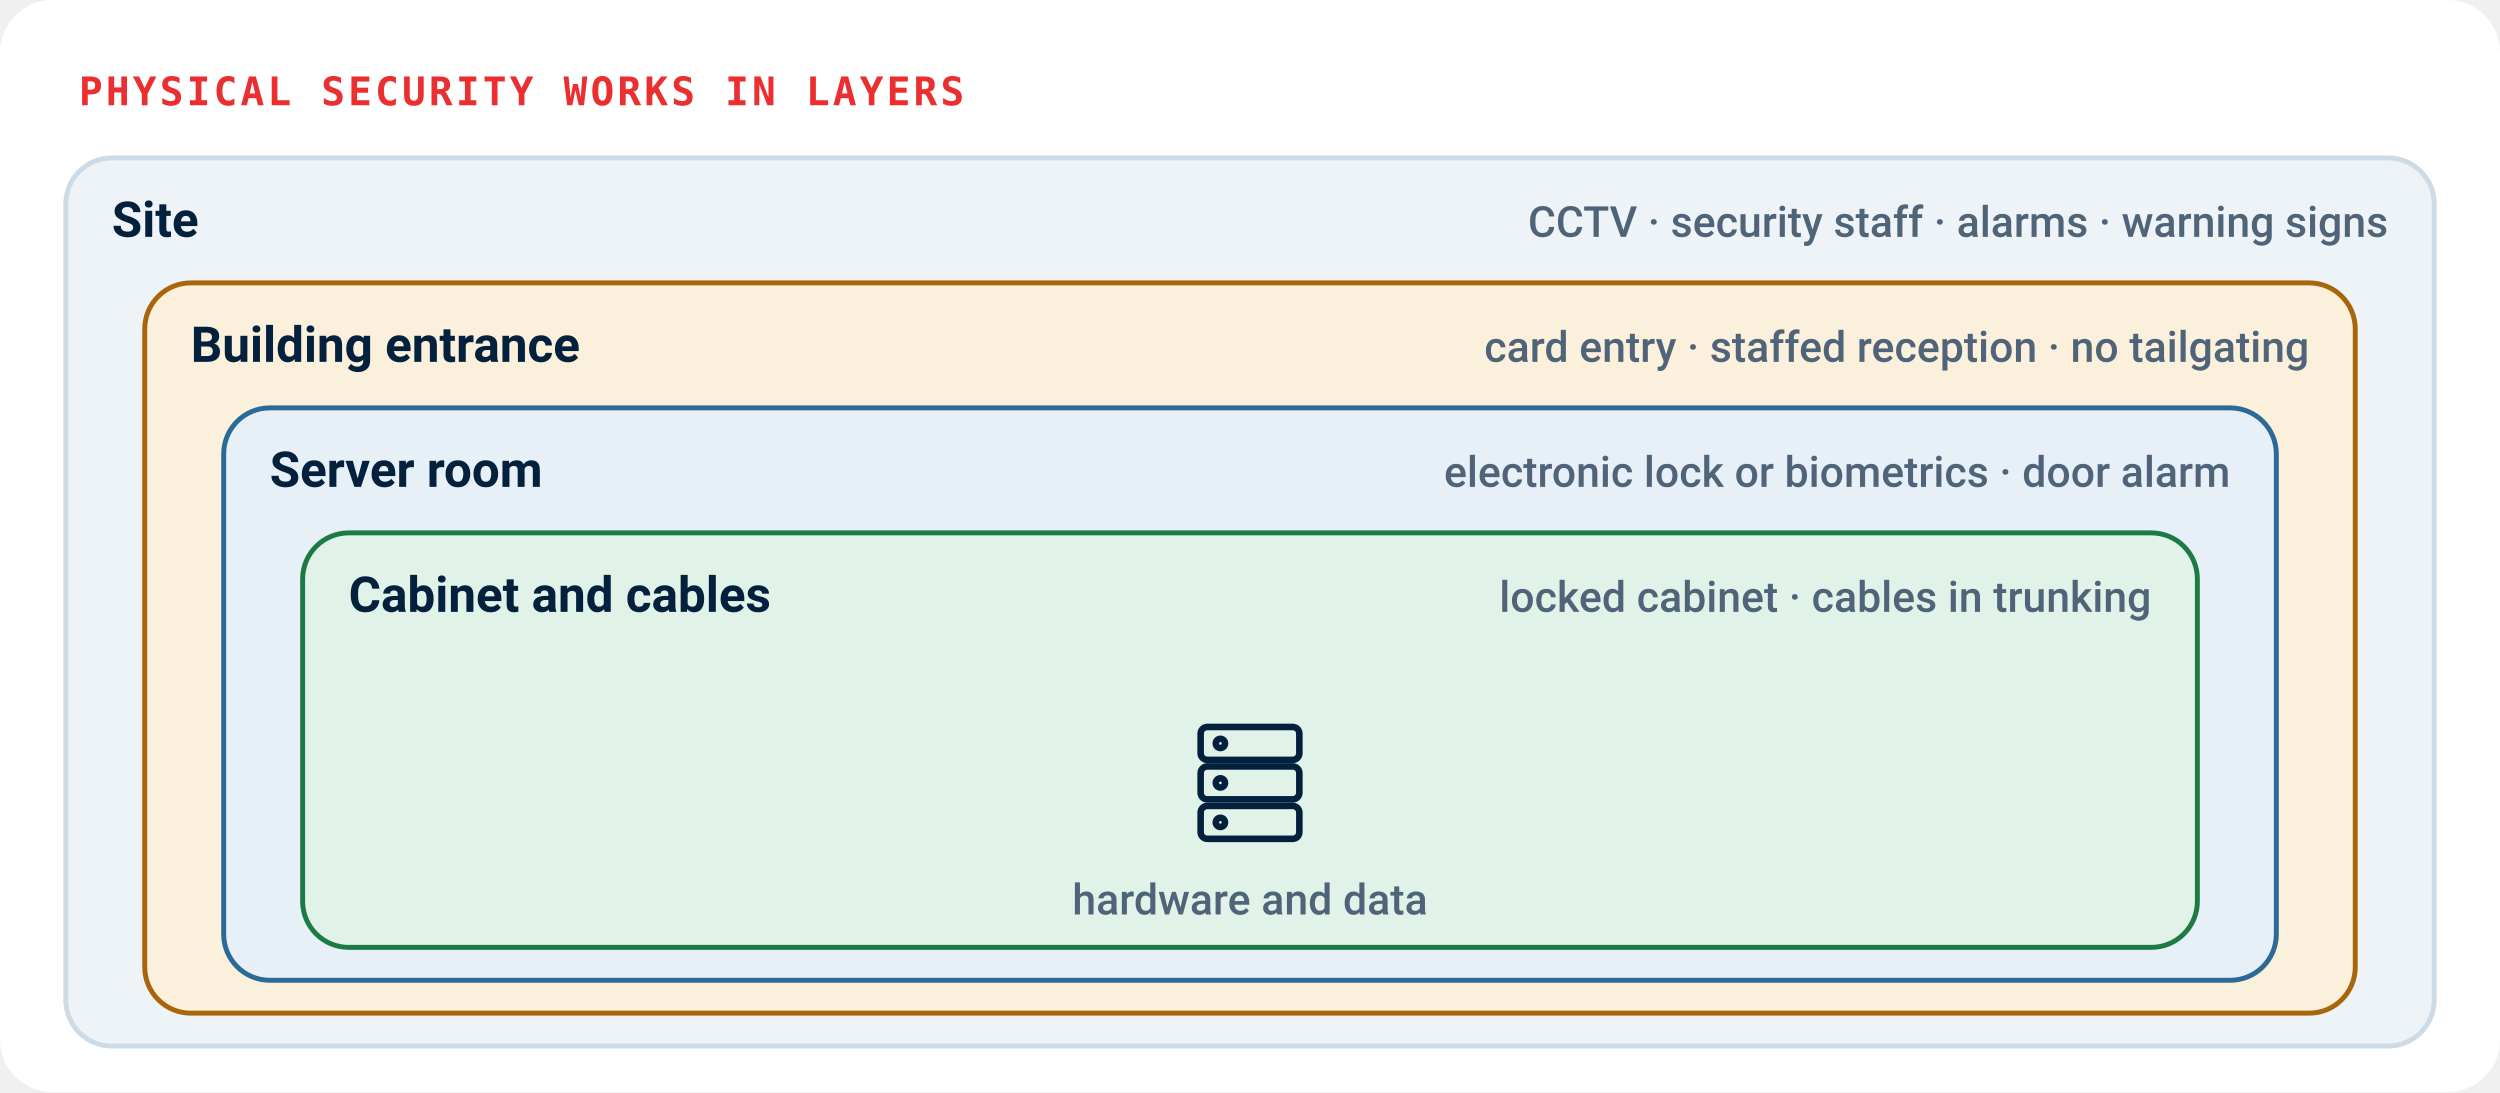
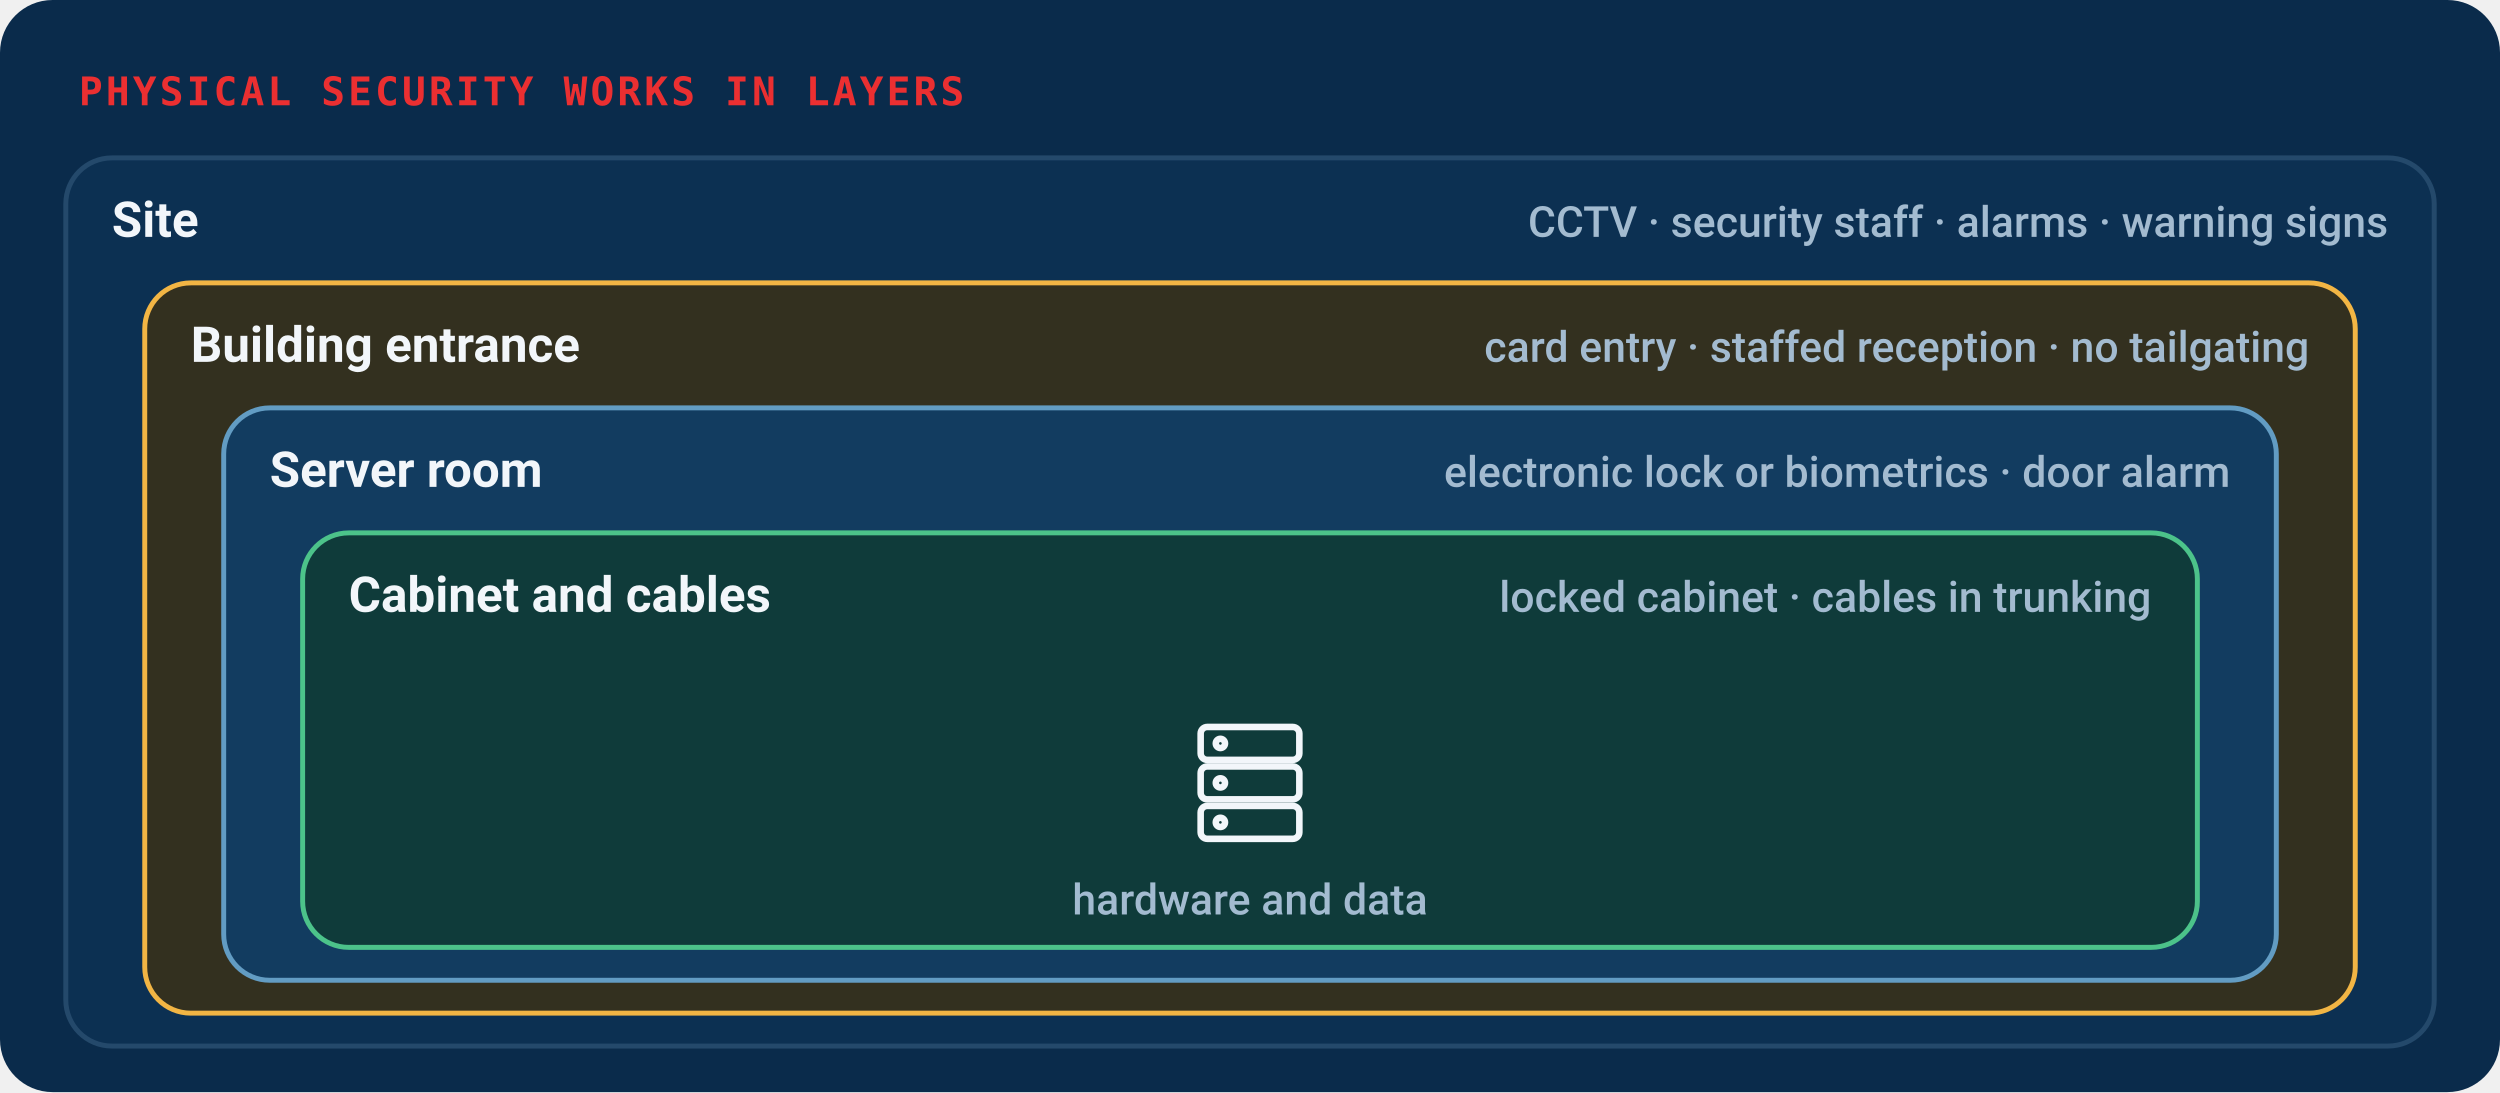
<svg xmlns="http://www.w3.org/2000/svg" viewBox="0 0 760 332" width="760" height="332" role="img" aria-labelledby="t d">
  <style>
- .bg{fill:#ffffff}
- .t{font:600 15px system-ui,-apple-system,'Segoe UI',Roboto,sans-serif;fill:#03203c}
- .tb{font:700 17px system-ui,-apple-system,'Segoe UI',Roboto,sans-serif;fill:#03203c}
- .s{font:500 13px system-ui,-apple-system,'Segoe UI',Roboto,sans-serif;fill:#4f6478}
- .m{font:600 13px ui-monospace,Menlo,Consolas,monospace;fill:#03203c}
+ .bg{fill:#0a2b4b}
+ .t{font:600 15px system-ui,-apple-system,'Segoe UI',Roboto,sans-serif;fill:#f2f6fa}
+ .tb{font:700 17px system-ui,-apple-system,'Segoe UI',Roboto,sans-serif;fill:#f2f6fa}
+ .s{font:500 13px system-ui,-apple-system,'Segoe UI',Roboto,sans-serif;fill:#a3bbd0}
+ .m{font:600 13px ui-monospace,Menlo,Consolas,monospace;fill:#f2f6fa}
.h{font:700 12px ui-monospace,Menlo,Consolas,monospace;fill:#eb2f31;letter-spacing:.08em}
.w{fill:#ffffff}
- .box{fill:#f5f8fb;stroke:#b9cad8;stroke-width:1.5}
- .acc{fill:#e7f0f7;stroke:#2b6a96;stroke-width:1.5}
- .bad{fill:#fdecec;stroke:#eb2f31;stroke-width:1.5}
- .good{fill:#e1f3e8;stroke:#1d7a45;stroke-width:1.5}
- .amb{fill:#fbf0dc;stroke:#a8650a;stroke-width:1.5}
- .dim{fill:#eef3f7;stroke:#cddbe7;stroke-width:1.5}
- .solid-acc{fill:#2b6a96}.solid-bad{fill:#eb2f31}.solid-good{fill:#1d7a45}.solid-amb{fill:#a8650a}.solid-ink{fill:#03203c}
- .ln{stroke:#4f6478;stroke-width:2;fill:none}
- .ln-acc{stroke:#2b6a96;stroke-width:2.2;fill:none}
- .ln-bad{stroke:#eb2f31;stroke-width:2.2;fill:none}
- .ln-good{stroke:#1d7a45;stroke-width:2.2;fill:none}
+ .box{fill:#0f3557;stroke:#2c5a80;stroke-width:1.5}
+ .acc{fill:#123c60;stroke:#629cc3;stroke-width:1.5}
+ .bad{fill:#3d1a2c;stroke:#ff5a5c;stroke-width:1.5}
+ .good{fill:#0f3b3a;stroke:#4cc38a;stroke-width:1.5}
+ .amb{fill:#33301f;stroke:#f2b544;stroke-width:1.5}
+ .dim{fill:#0c3052;stroke:#24496b;stroke-width:1.5}
+ .solid-acc{fill:#629cc3}.solid-bad{fill:#eb2f31}.solid-good{fill:#2f9a5f}.solid-amb{fill:#c98f22}.solid-ink{fill:#f2f6fa}
+ .ln{stroke:#a3bbd0;stroke-width:2;fill:none}
+ .ln-acc{stroke:#629cc3;stroke-width:2.2;fill:none}
+ .ln-bad{stroke:#ff5a5c;stroke-width:2.2;fill:none}
+ .ln-good{stroke:#4cc38a;stroke-width:2.2;fill:none}
.dash{stroke-dasharray:6 5}
- .tx-acc{fill:#2b6a96}.tx-bad{fill:#d4282a}.tx-good{fill:#1d7a45}.tx-amb{fill:#a8650a}
- .ic{fill:none;stroke:#03203c;stroke-width:2;stroke-linecap:round;stroke-linejoin:round}
- .ic-bad{fill:none;stroke:#eb2f31;stroke-width:2;stroke-linecap:round;stroke-linejoin:round}
- .ic-acc{fill:none;stroke:#2b6a96;stroke-width:2;stroke-linecap:round;stroke-linejoin:round}
- .mk-ln{fill:#4f6478}.mk-acc{fill:#2b6a96}.mk-bad{fill:#eb2f31}.mk-good{fill:#1d7a45}
+ .tx-acc{fill:#629cc3}.tx-bad{fill:#ff5a5c}.tx-good{fill:#4cc38a}.tx-amb{fill:#f2b544}
+ .ic{fill:none;stroke:#f2f6fa;stroke-width:2;stroke-linecap:round;stroke-linejoin:round}
+ .ic-bad{fill:none;stroke:#ff5a5c;stroke-width:2;stroke-linecap:round;stroke-linejoin:round}
+ .ic-acc{fill:none;stroke:#629cc3;stroke-width:2;stroke-linecap:round;stroke-linejoin:round}
+ .mk-ln{fill:#a3bbd0}.mk-acc{fill:#629cc3}.mk-bad{fill:#ff5a5c}.mk-good{fill:#4cc38a}
</style>
  <defs>
    <marker id="a-ln" viewBox="0 0 10 10" refX="9" refY="5" markerWidth="7" markerHeight="7" orient="auto-start-reverse">
      <path d="M0 0 10 5 0 10z" class="mk-ln" />
    </marker>
    <marker id="a-acc" viewBox="0 0 10 10" refX="9" refY="5" markerWidth="7" markerHeight="7" orient="auto-start-reverse">
      <path d="M0 0 10 5 0 10z" class="mk-acc" />
    </marker>
    <marker id="a-bad" viewBox="0 0 10 10" refX="9" refY="5" markerWidth="7" markerHeight="7" orient="auto-start-reverse">
      <path d="M0 0 10 5 0 10z" class="mk-bad" />
    </marker>
    <marker id="a-good" viewBox="0 0 10 10" refX="9" refY="5" markerWidth="7" markerHeight="7" orient="auto-start-reverse">
      <path d="M0 0 10 5 0 10z" class="mk-good" />
    </marker>
  </defs>
  <rect class="bg" width="760" height="332" rx="16" />
  <text x="24" y="32" class="h" text-anchor="start">PHYSICAL SECURITY WORKS IN LAYERS</text>
  <rect x="20" y="48" width="720" height="270" rx="14" class="dim" />
  <text x="34" y="72" class="t" text-anchor="start">Site</text>
  <text x="726" y="72" class="s" text-anchor="end">CCTV · security staff · alarms · warning signs</text>
  <rect x="44" y="86" width="672" height="222" rx="14" class="amb" />
  <text x="58" y="110" class="t" text-anchor="start">Building entrance</text>
  <text x="702" y="110" class="s" text-anchor="end">card entry · staffed reception · no tailgating</text>
  <rect x="68" y="124" width="624" height="174" rx="14" class="acc" />
  <text x="82" y="148" class="t" text-anchor="start">Server room</text>
  <text x="678" y="148" class="s" text-anchor="end">electronic lock or biometrics · door alarm</text>
  <rect x="92" y="162" width="576" height="126" rx="14" class="good" />
  <text x="106" y="186" class="t" text-anchor="start">Cabinet and cables</text>
  <text x="654" y="186" class="s" text-anchor="end">locked cabinet · cables in trunking</text>
  <rect x="365" y="221" width="30" height="10" rx="2" class="ic" />
  <circle cx="371" cy="226" r="1.4" class="ic" />
  <rect x="365" y="233" width="30" height="10" rx="2" class="ic" />
  <circle cx="371" cy="238" r="1.4" class="ic" />
  <rect x="365" y="245" width="30" height="10" rx="2" class="ic" />
  <circle cx="371" cy="250" r="1.4" class="ic" />
  <text x="380" y="278" class="s" text-anchor="middle">hardware and data</text>
</svg>
